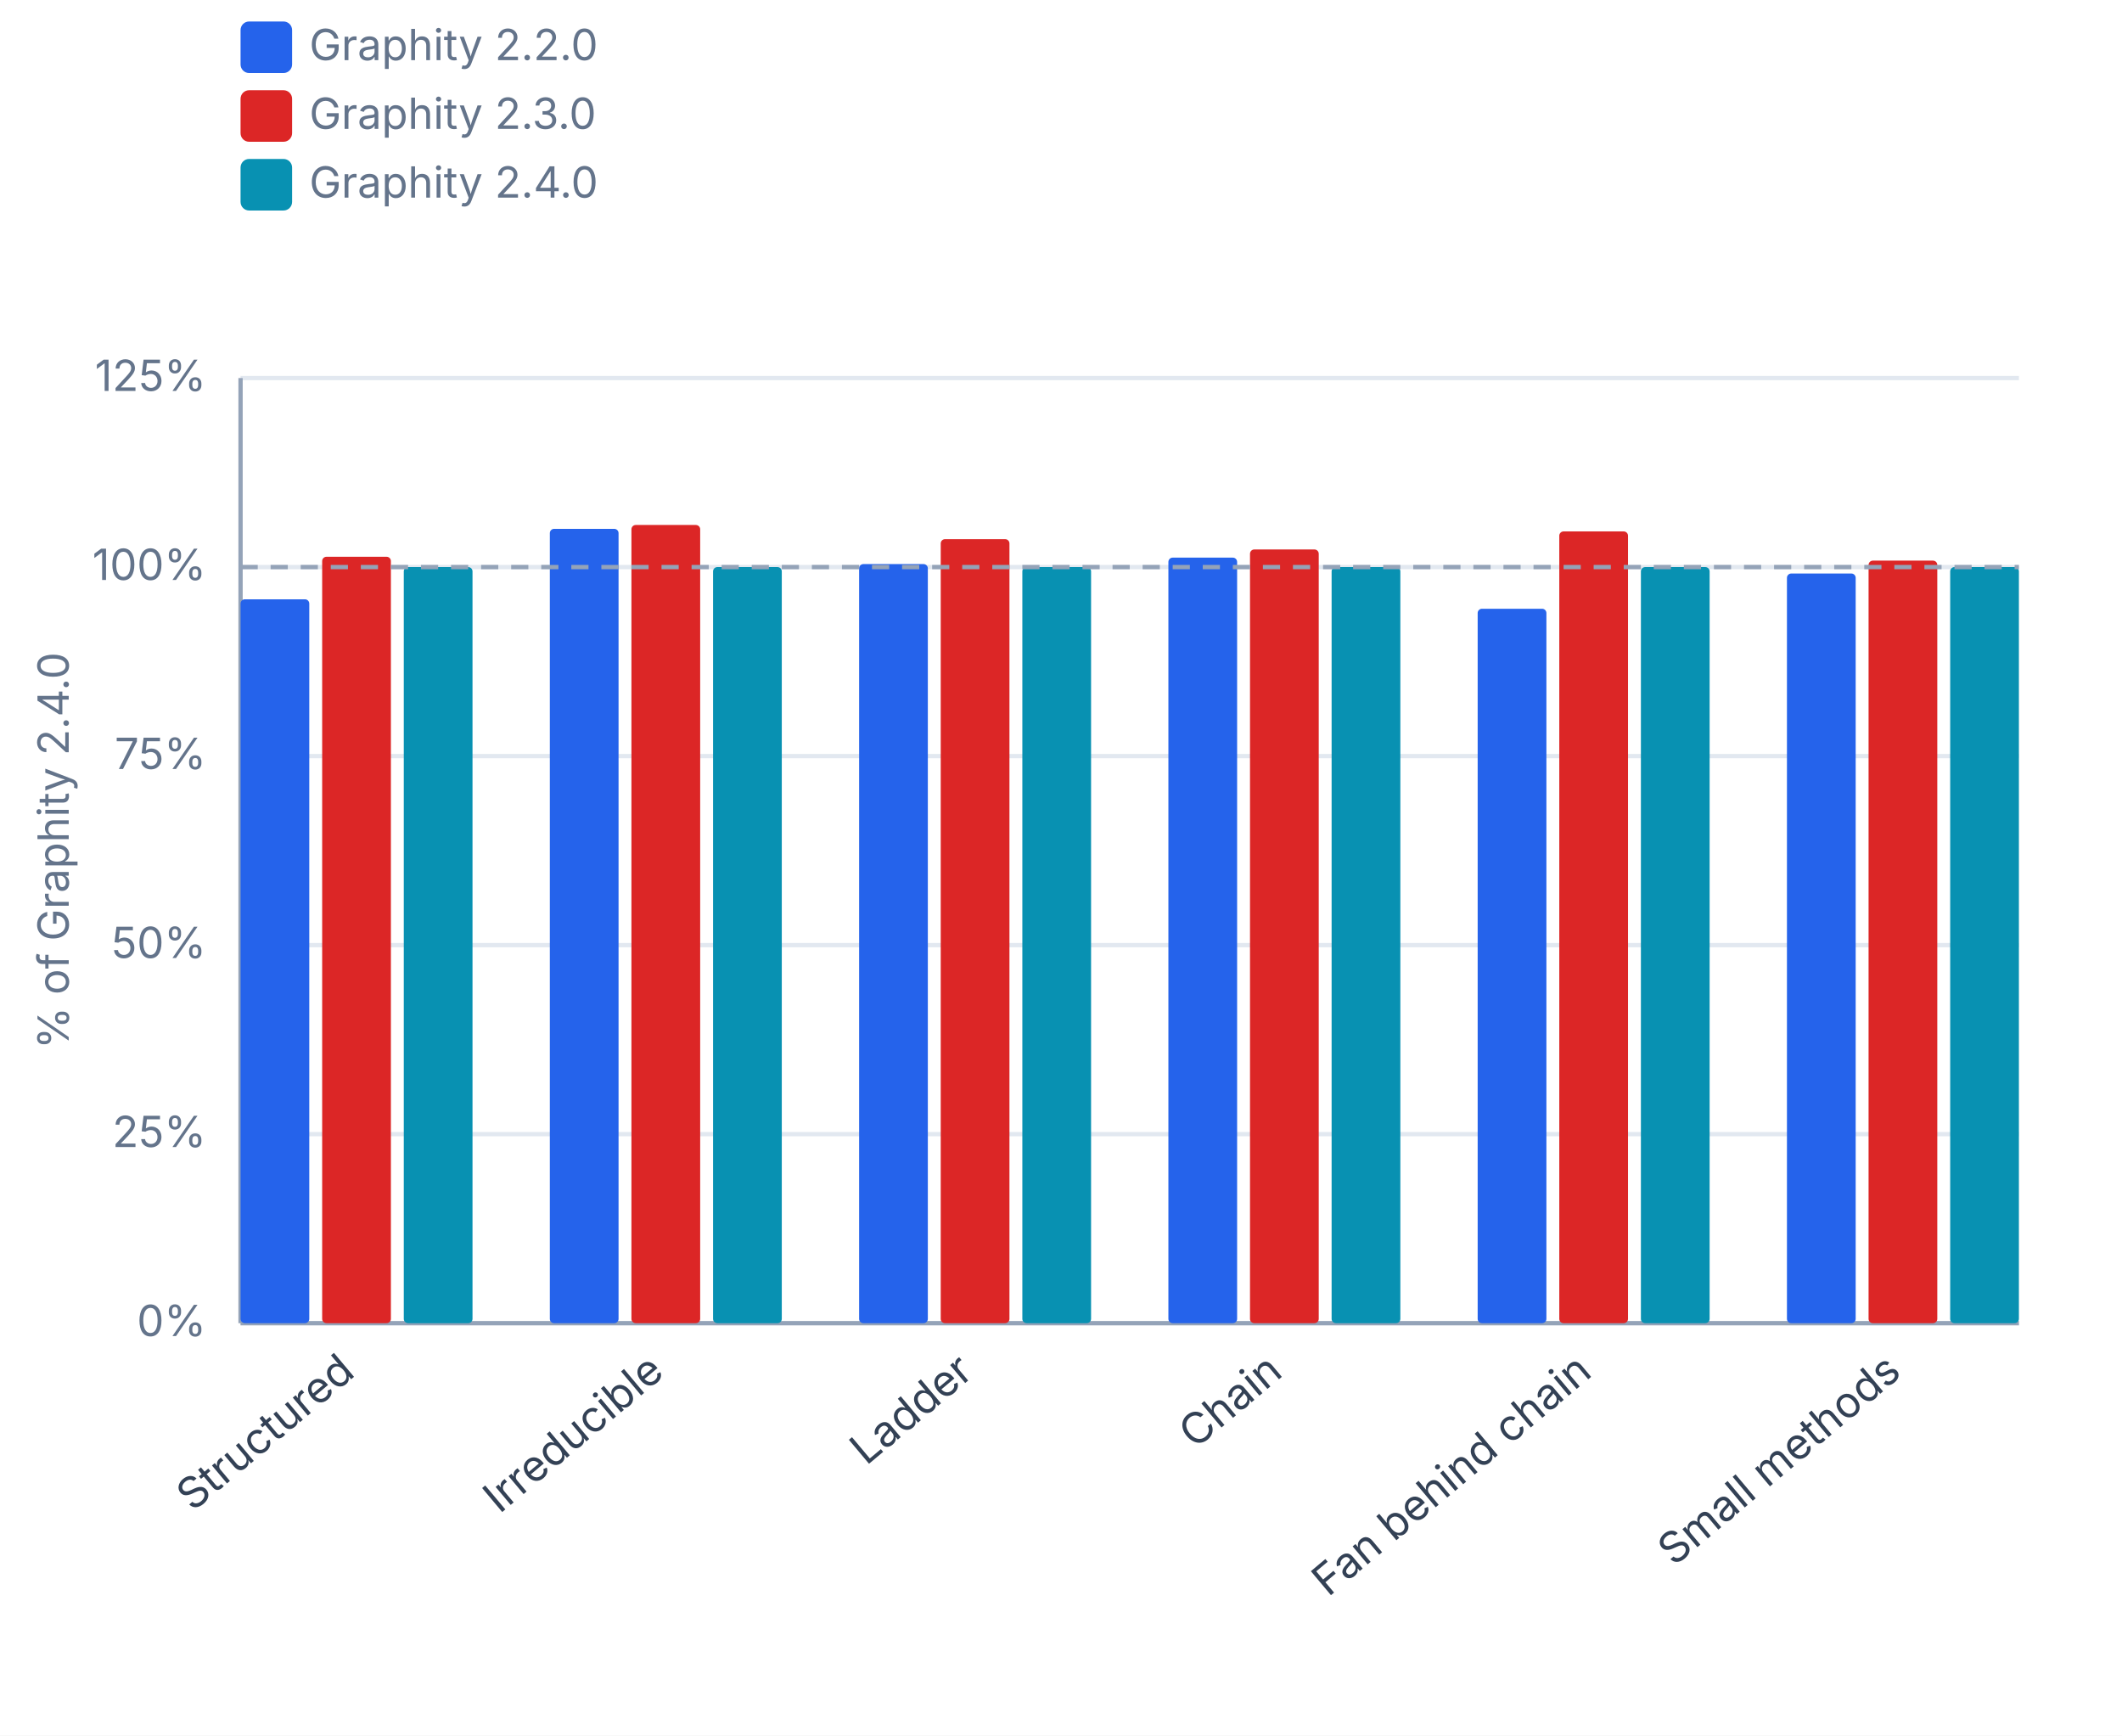
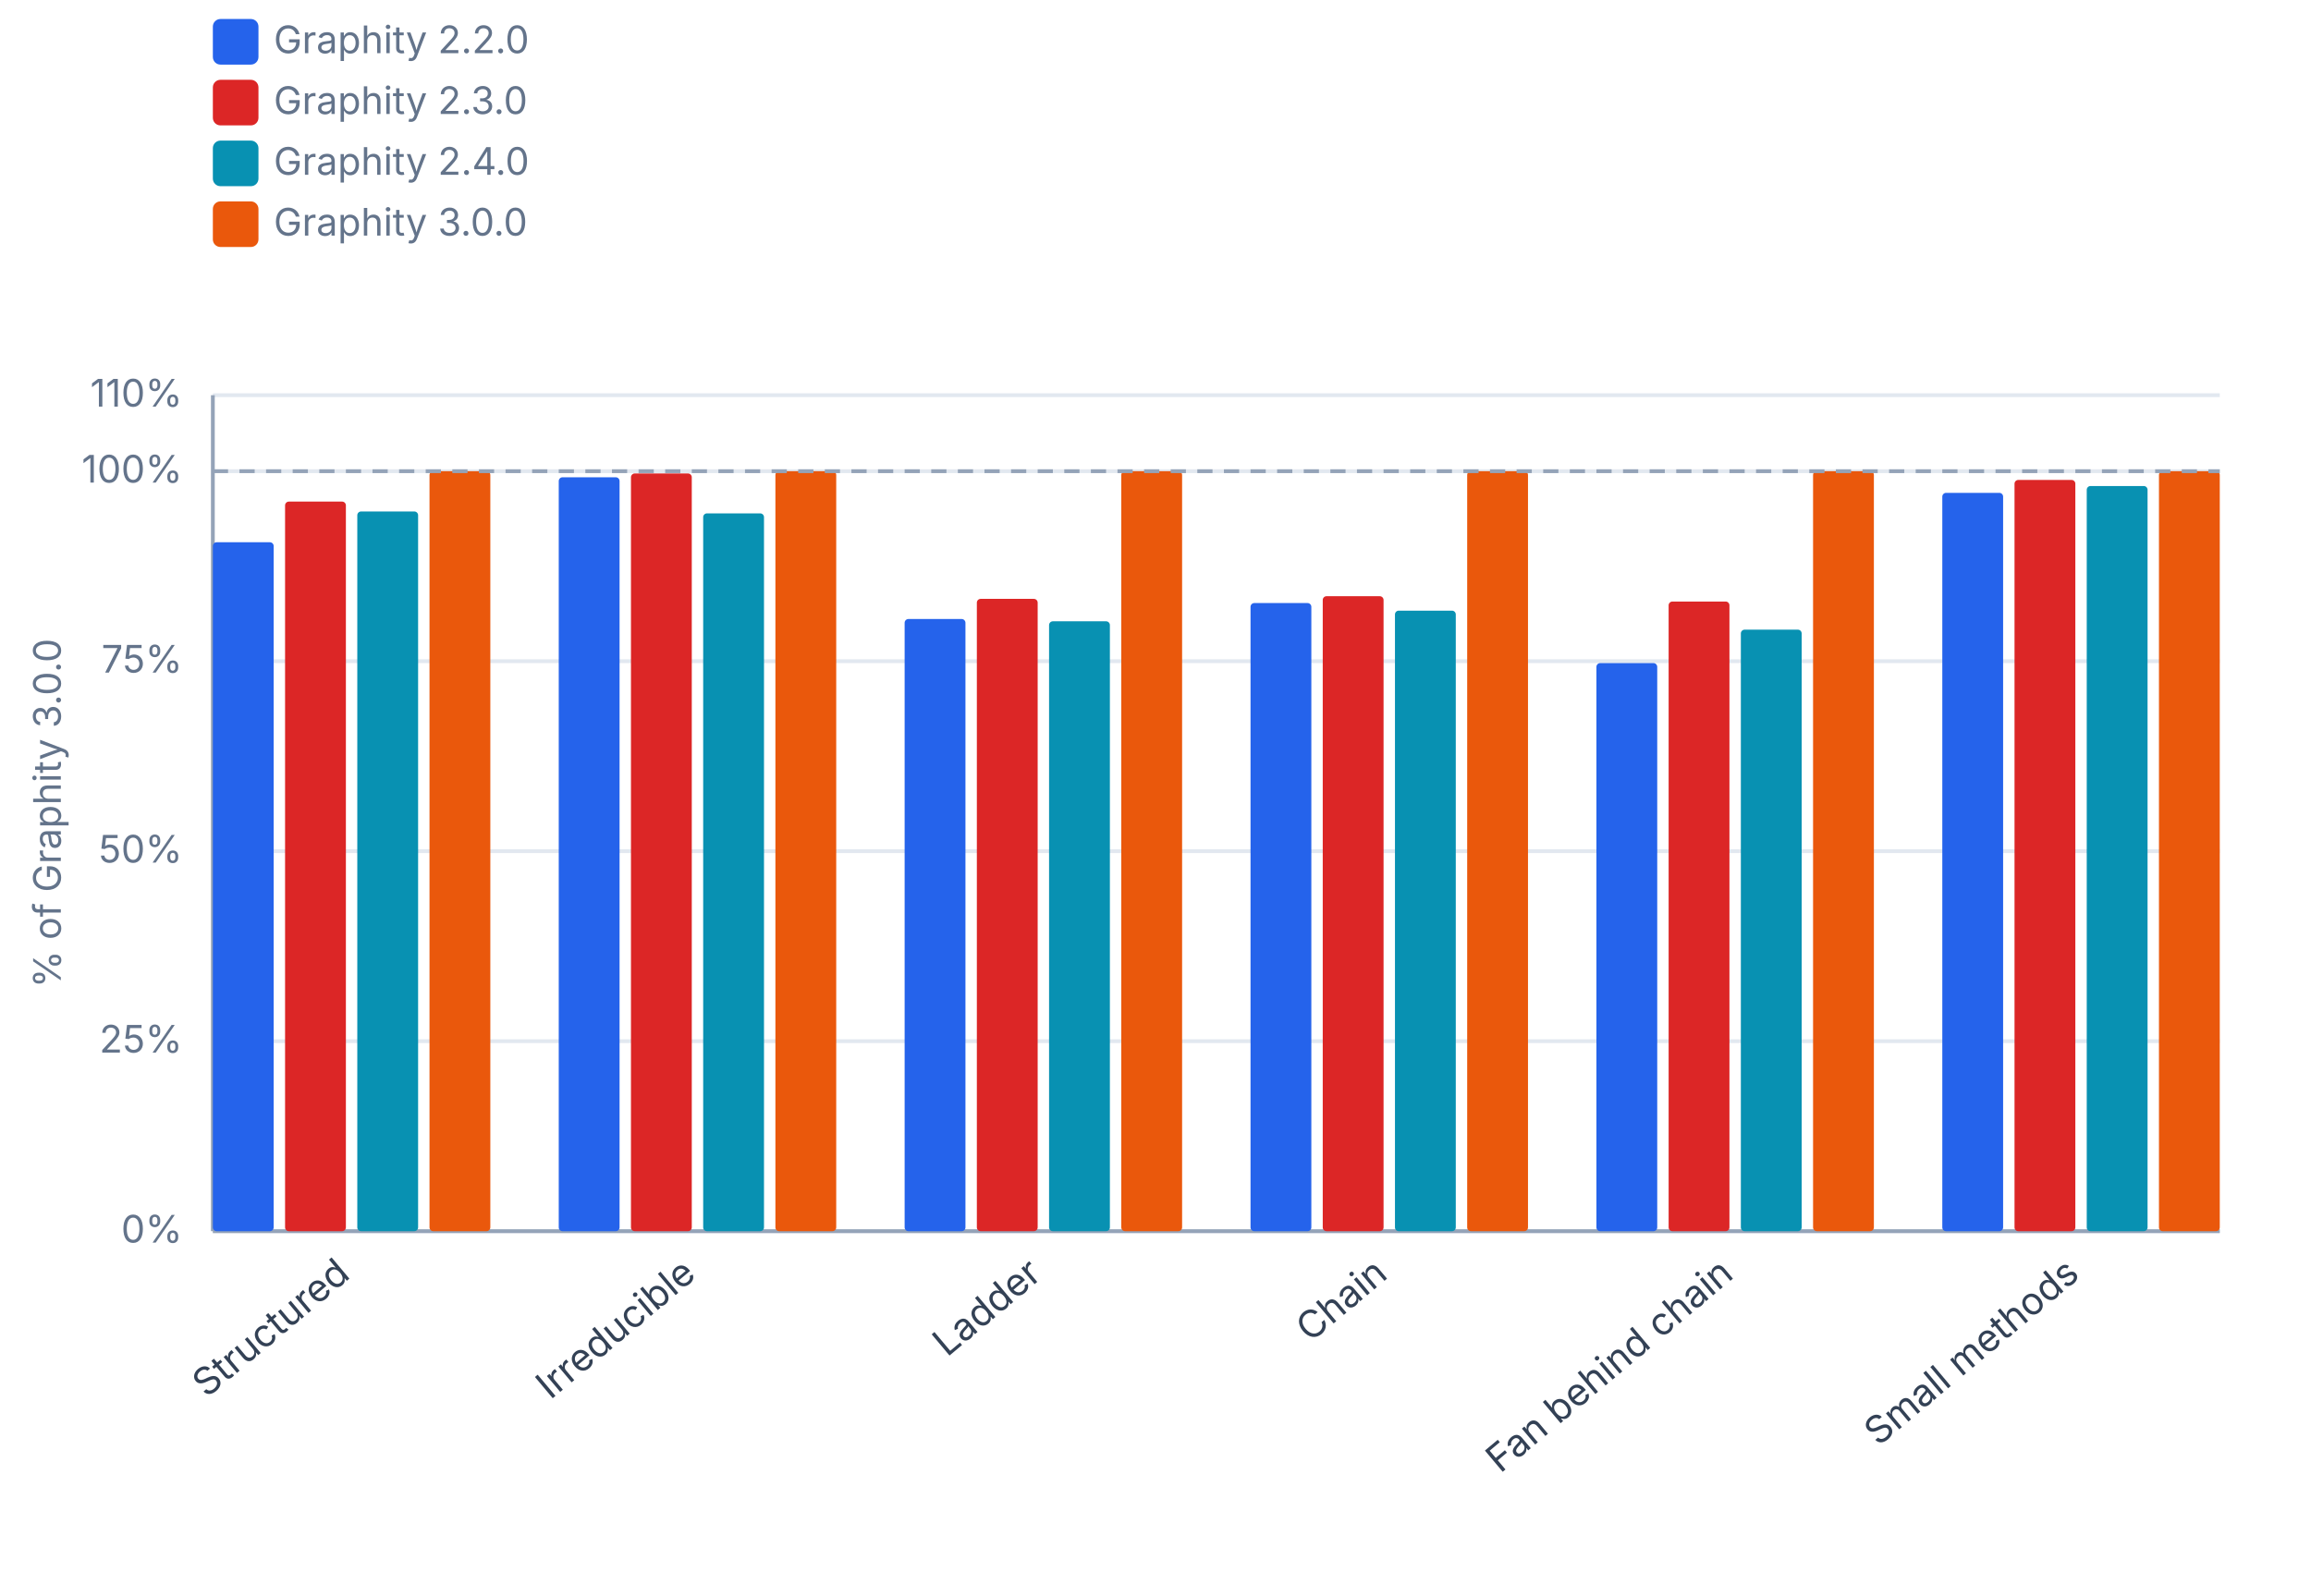
- <svg xmlns="http://www.w3.org/2000/svg" width="494" height="404" viewBox="0 0 494 404" role="img">
+ <svg xmlns="http://www.w3.org/2000/svg" width="608" height="420" viewBox="0 0 608 420" role="img">
  <style>text{font-family:ui-sans-serif,system-ui,-apple-system,Segoe UI,sans-serif;font-size:11px;fill:#334155}.axis{stroke:#94a3b8;stroke-width:1;fill:none}.grid{stroke:#e2e8f0;stroke-width:1}.ylabel{fill:#64748b;font-size:10px}.tick{fill:#64748b;font-size:10px}.xlabel{font-size:10px}</style>
-   <rect x="0" y="0" width="494" height="404" fill="#ffffff" />
+   <rect x="0" y="0" width="608" height="420" fill="#ffffff" />
  <rect x="56" y="5" width="12" height="12" rx="2" fill="#2563eb" />
  <text x="72" y="14" class="tick">Graphity 2.2.0</text>
  <rect x="56" y="21" width="12" height="12" rx="2" fill="#dc2626" />
  <text x="72" y="30" class="tick">Graphity 2.3.0</text>
  <rect x="56" y="37" width="12" height="12" rx="2" fill="#0891b2" />
  <text x="72" y="46" class="tick">Graphity 2.4.0</text>
-   <line class="grid" x1="56" y1="308.0" x2="470" y2="308.0" />
-   <text class="tick" x="48" y="311.0" text-anchor="end">0%</text>
-   <line class="grid" x1="56" y1="264.0" x2="470" y2="264.0" />
-   <text class="tick" x="48" y="267.0" text-anchor="end">25%</text>
-   <line class="grid" x1="56" y1="220.0" x2="470" y2="220.0" />
-   <text class="tick" x="48" y="223.0" text-anchor="end">50%</text>
-   <line class="grid" x1="56" y1="176.0" x2="470" y2="176.0" />
-   <text class="tick" x="48" y="179.0" text-anchor="end">75%</text>
-   <line class="grid" x1="56" y1="132.0" x2="470" y2="132.0" />
-   <text class="tick" x="48" y="135.0" text-anchor="end">100%</text>
-   <line class="grid" x1="56" y1="88.0" x2="470" y2="88.0" />
-   <text class="tick" x="48" y="91.0" text-anchor="end">125%</text>
-   <line class="axis" x1="56" y1="88" x2="56" y2="308" />
-   <line class="axis" x1="56" y1="308" x2="470" y2="308" />
-   <text class="ylabel" x="16" y="198.0" text-anchor="middle" transform="rotate(-90 16 198.0)">% of Graphity 2.4.0</text>
-   <text class="xlabel" x="83.0" y="320.0" text-anchor="end" transform="rotate(-40 83.0 320.0)">Structured</text>
-   <rect x="56.0" y="139.5" width="16" height="168.5" fill="#2563eb" rx="1" />
-   <rect x="75.0" y="129.6" width="16" height="178.4" fill="#dc2626" rx="1" />
-   <rect x="94.0" y="132.0" width="16" height="176.0" fill="#0891b2" rx="1" />
-   <text class="xlabel" x="155.0" y="320.0" text-anchor="end" transform="rotate(-40 155.0 320.0)">Irreducible</text>
-   <rect x="128.0" y="123.1" width="16" height="184.9" fill="#2563eb" rx="1" />
-   <rect x="147.0" y="122.2" width="16" height="185.8" fill="#dc2626" rx="1" />
-   <rect x="166.0" y="132.0" width="16" height="176.0" fill="#0891b2" rx="1" />
-   <text class="xlabel" x="227.0" y="320.0" text-anchor="end" transform="rotate(-40 227.0 320.0)">Ladder</text>
-   <rect x="200.0" y="131.3" width="16" height="176.7" fill="#2563eb" rx="1" />
-   <rect x="219.0" y="125.5" width="16" height="182.5" fill="#dc2626" rx="1" />
-   <rect x="238.0" y="132.0" width="16" height="176.0" fill="#0891b2" rx="1" />
-   <text class="xlabel" x="299.0" y="320.0" text-anchor="end" transform="rotate(-40 299.0 320.0)">Chain</text>
-   <rect x="272.0" y="129.8" width="16" height="178.2" fill="#2563eb" rx="1" />
-   <rect x="291.0" y="127.9" width="16" height="180.1" fill="#dc2626" rx="1" />
-   <rect x="310.0" y="132.0" width="16" height="176.0" fill="#0891b2" rx="1" />
-   <text class="xlabel" x="371.0" y="320.0" text-anchor="end" transform="rotate(-40 371.0 320.0)">Fan behind chain</text>
-   <rect x="344.0" y="141.7" width="16" height="166.3" fill="#2563eb" rx="1" />
-   <rect x="363.0" y="123.7" width="16" height="184.3" fill="#dc2626" rx="1" />
-   <rect x="382.0" y="132.0" width="16" height="176.0" fill="#0891b2" rx="1" />
-   <text class="xlabel" x="443.0" y="320.0" text-anchor="end" transform="rotate(-40 443.0 320.0)">Small methods</text>
-   <rect x="416.0" y="133.5" width="16" height="174.5" fill="#2563eb" rx="1" />
-   <rect x="435.0" y="130.5" width="16" height="177.5" fill="#dc2626" rx="1" />
-   <rect x="454.0" y="132.0" width="16" height="176.0" fill="#0891b2" rx="1" />
-   <line x1="56" y1="132.0" x2="470" y2="132.0" stroke="#94a3b8" stroke-width="1" stroke-dasharray="4 3" />
+   <rect x="56" y="53" width="12" height="12" rx="2" fill="#ea580c" />
+   <text x="72" y="62" class="tick">Graphity 3.0.0</text>
+   <line class="grid" x1="56" y1="324.0" x2="584" y2="324.0" />
+   <text class="tick" x="48" y="327.0" text-anchor="end">0%</text>
+   <line class="grid" x1="56" y1="274.0" x2="584" y2="274.0" />
+   <text class="tick" x="48" y="277.0" text-anchor="end">25%</text>
+   <line class="grid" x1="56" y1="224.0" x2="584" y2="224.0" />
+   <text class="tick" x="48" y="227.0" text-anchor="end">50%</text>
+   <line class="grid" x1="56" y1="174.0" x2="584" y2="174.0" />
+   <text class="tick" x="48" y="177.0" text-anchor="end">75%</text>
+   <line class="grid" x1="56" y1="124.0" x2="584" y2="124.0" />
+   <text class="tick" x="48" y="127.0" text-anchor="end">100%</text>
+   <line class="grid" x1="56" y1="104.0" x2="584" y2="104.0" />
+   <text class="tick" x="48" y="107.0" text-anchor="end">110%</text>
+   <line class="axis" x1="56" y1="104" x2="56" y2="324" />
+   <line class="axis" x1="56" y1="324" x2="584" y2="324" />
+   <text class="ylabel" x="16" y="214.0" text-anchor="middle" transform="rotate(-90 16 214.0)">% of Graphity 3.0.0</text>
+   <text class="xlabel" x="92.5" y="336.0" text-anchor="end" transform="rotate(-40 92.5 336.0)">Structured</text>
+   <rect x="56.0" y="142.7" width="16" height="181.3" fill="#2563eb" rx="1" />
+   <rect x="75.0" y="132.0" width="16" height="192.0" fill="#dc2626" rx="1" />
+   <rect x="94.0" y="134.6" width="16" height="189.4" fill="#0891b2" rx="1" />
+   <rect x="113.0" y="124.0" width="16" height="200.0" fill="#ea580c" rx="1" />
+   <text class="xlabel" x="183.5" y="336.0" text-anchor="end" transform="rotate(-40 183.5 336.0)">Irreducible</text>
+   <rect x="147.0" y="125.6" width="16" height="198.4" fill="#2563eb" rx="1" />
+   <rect x="166.0" y="124.6" width="16" height="199.4" fill="#dc2626" rx="1" />
+   <rect x="185.0" y="135.1" width="16" height="188.9" fill="#0891b2" rx="1" />
+   <rect x="204.0" y="124.0" width="16" height="200.0" fill="#ea580c" rx="1" />
+   <text class="xlabel" x="274.5" y="336.0" text-anchor="end" transform="rotate(-40 274.5 336.0)">Ladder</text>
+   <rect x="238.0" y="162.9" width="16" height="161.1" fill="#2563eb" rx="1" />
+   <rect x="257.0" y="157.6" width="16" height="166.4" fill="#dc2626" rx="1" />
+   <rect x="276.0" y="163.5" width="16" height="160.5" fill="#0891b2" rx="1" />
+   <rect x="295.0" y="124.0" width="16" height="200.0" fill="#ea580c" rx="1" />
+   <text class="xlabel" x="365.5" y="336.0" text-anchor="end" transform="rotate(-40 365.5 336.0)">Chain</text>
+   <rect x="329.0" y="158.7" width="16" height="165.3" fill="#2563eb" rx="1" />
+   <rect x="348.0" y="156.9" width="16" height="167.1" fill="#dc2626" rx="1" />
+   <rect x="367.0" y="160.7" width="16" height="163.3" fill="#0891b2" rx="1" />
+   <rect x="386.0" y="124.0" width="16" height="200.0" fill="#ea580c" rx="1" />
+   <text class="xlabel" x="456.5" y="336.0" text-anchor="end" transform="rotate(-40 456.5 336.0)">Fan behind chain</text>
+   <rect x="420.0" y="174.5" width="16" height="149.5" fill="#2563eb" rx="1" />
+   <rect x="439.0" y="158.3" width="16" height="165.7" fill="#dc2626" rx="1" />
+   <rect x="458.0" y="165.7" width="16" height="158.3" fill="#0891b2" rx="1" />
+   <rect x="477.0" y="124.0" width="16" height="200.0" fill="#ea580c" rx="1" />
+   <text class="xlabel" x="547.5" y="336.0" text-anchor="end" transform="rotate(-40 547.5 336.0)">Small methods</text>
+   <rect x="511.0" y="129.7" width="16" height="194.3" fill="#2563eb" rx="1" />
+   <rect x="530.0" y="126.3" width="16" height="197.7" fill="#dc2626" rx="1" />
+   <rect x="549.0" y="127.9" width="16" height="196.1" fill="#0891b2" rx="1" />
+   <rect x="568.0" y="124.0" width="16" height="200.0" fill="#ea580c" rx="1" />
+   <line x1="56" y1="124.0" x2="584" y2="124.0" stroke="#94a3b8" stroke-width="1" stroke-dasharray="4 3" />
</svg>
